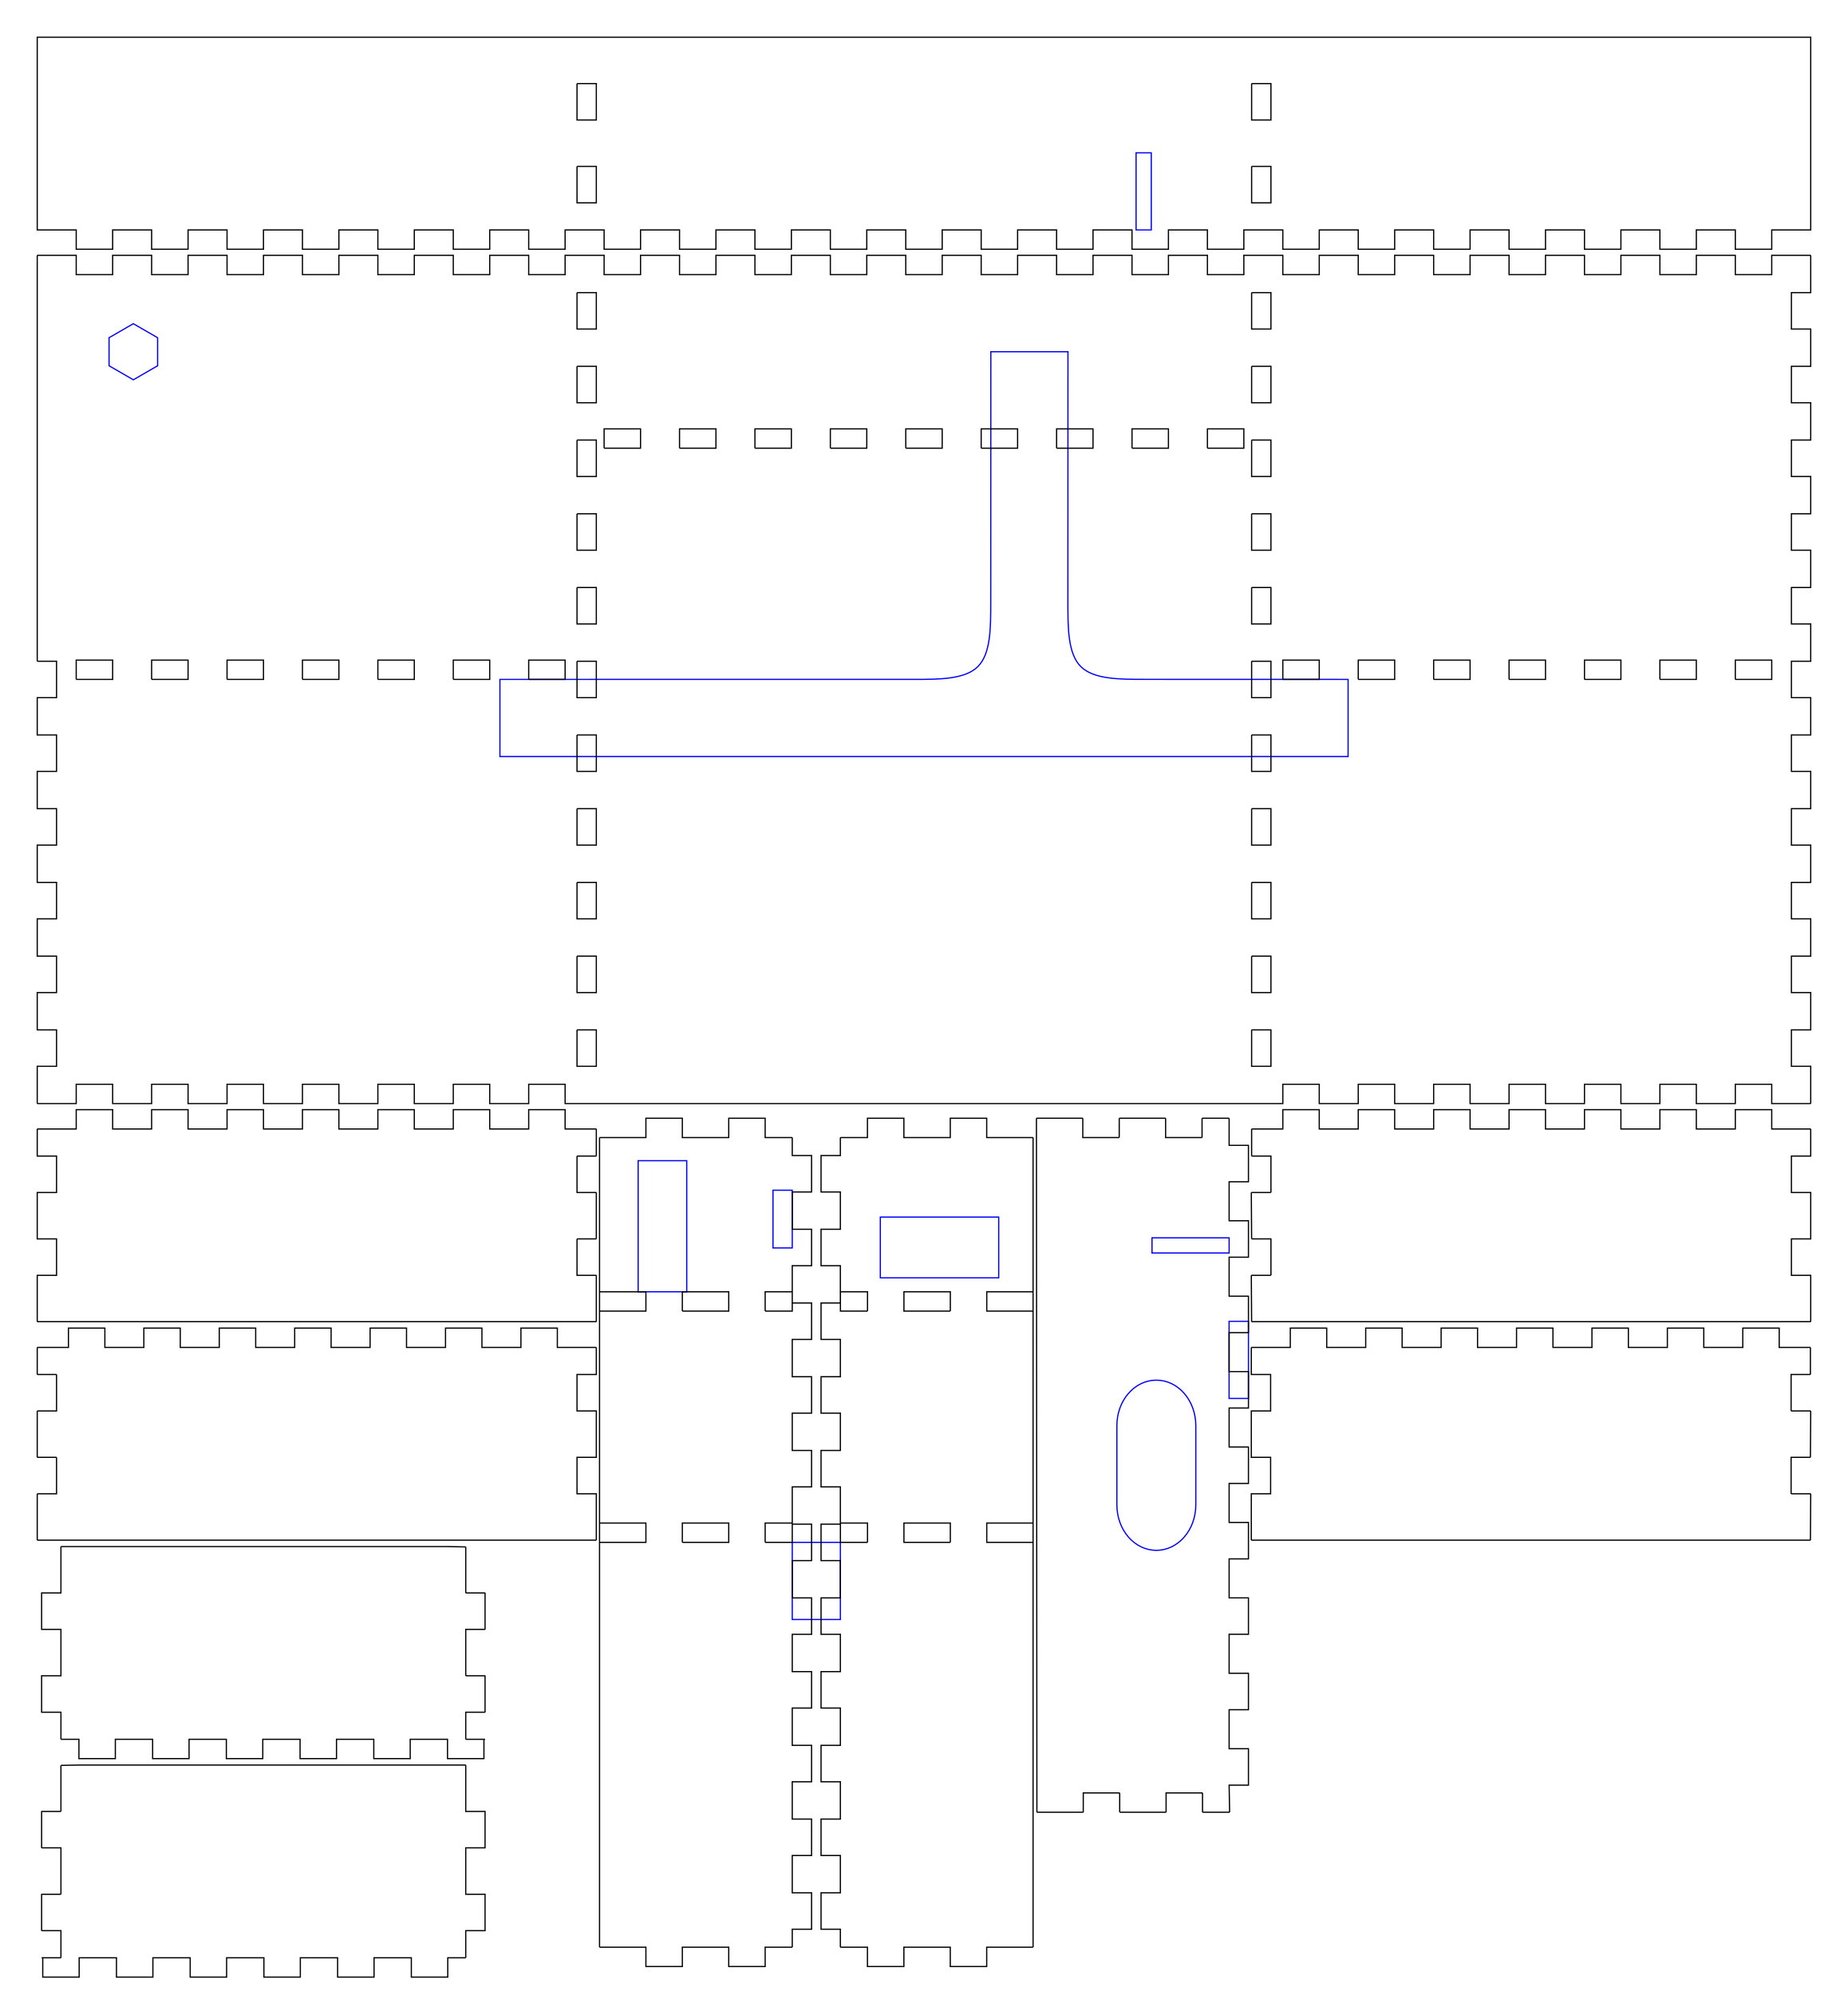
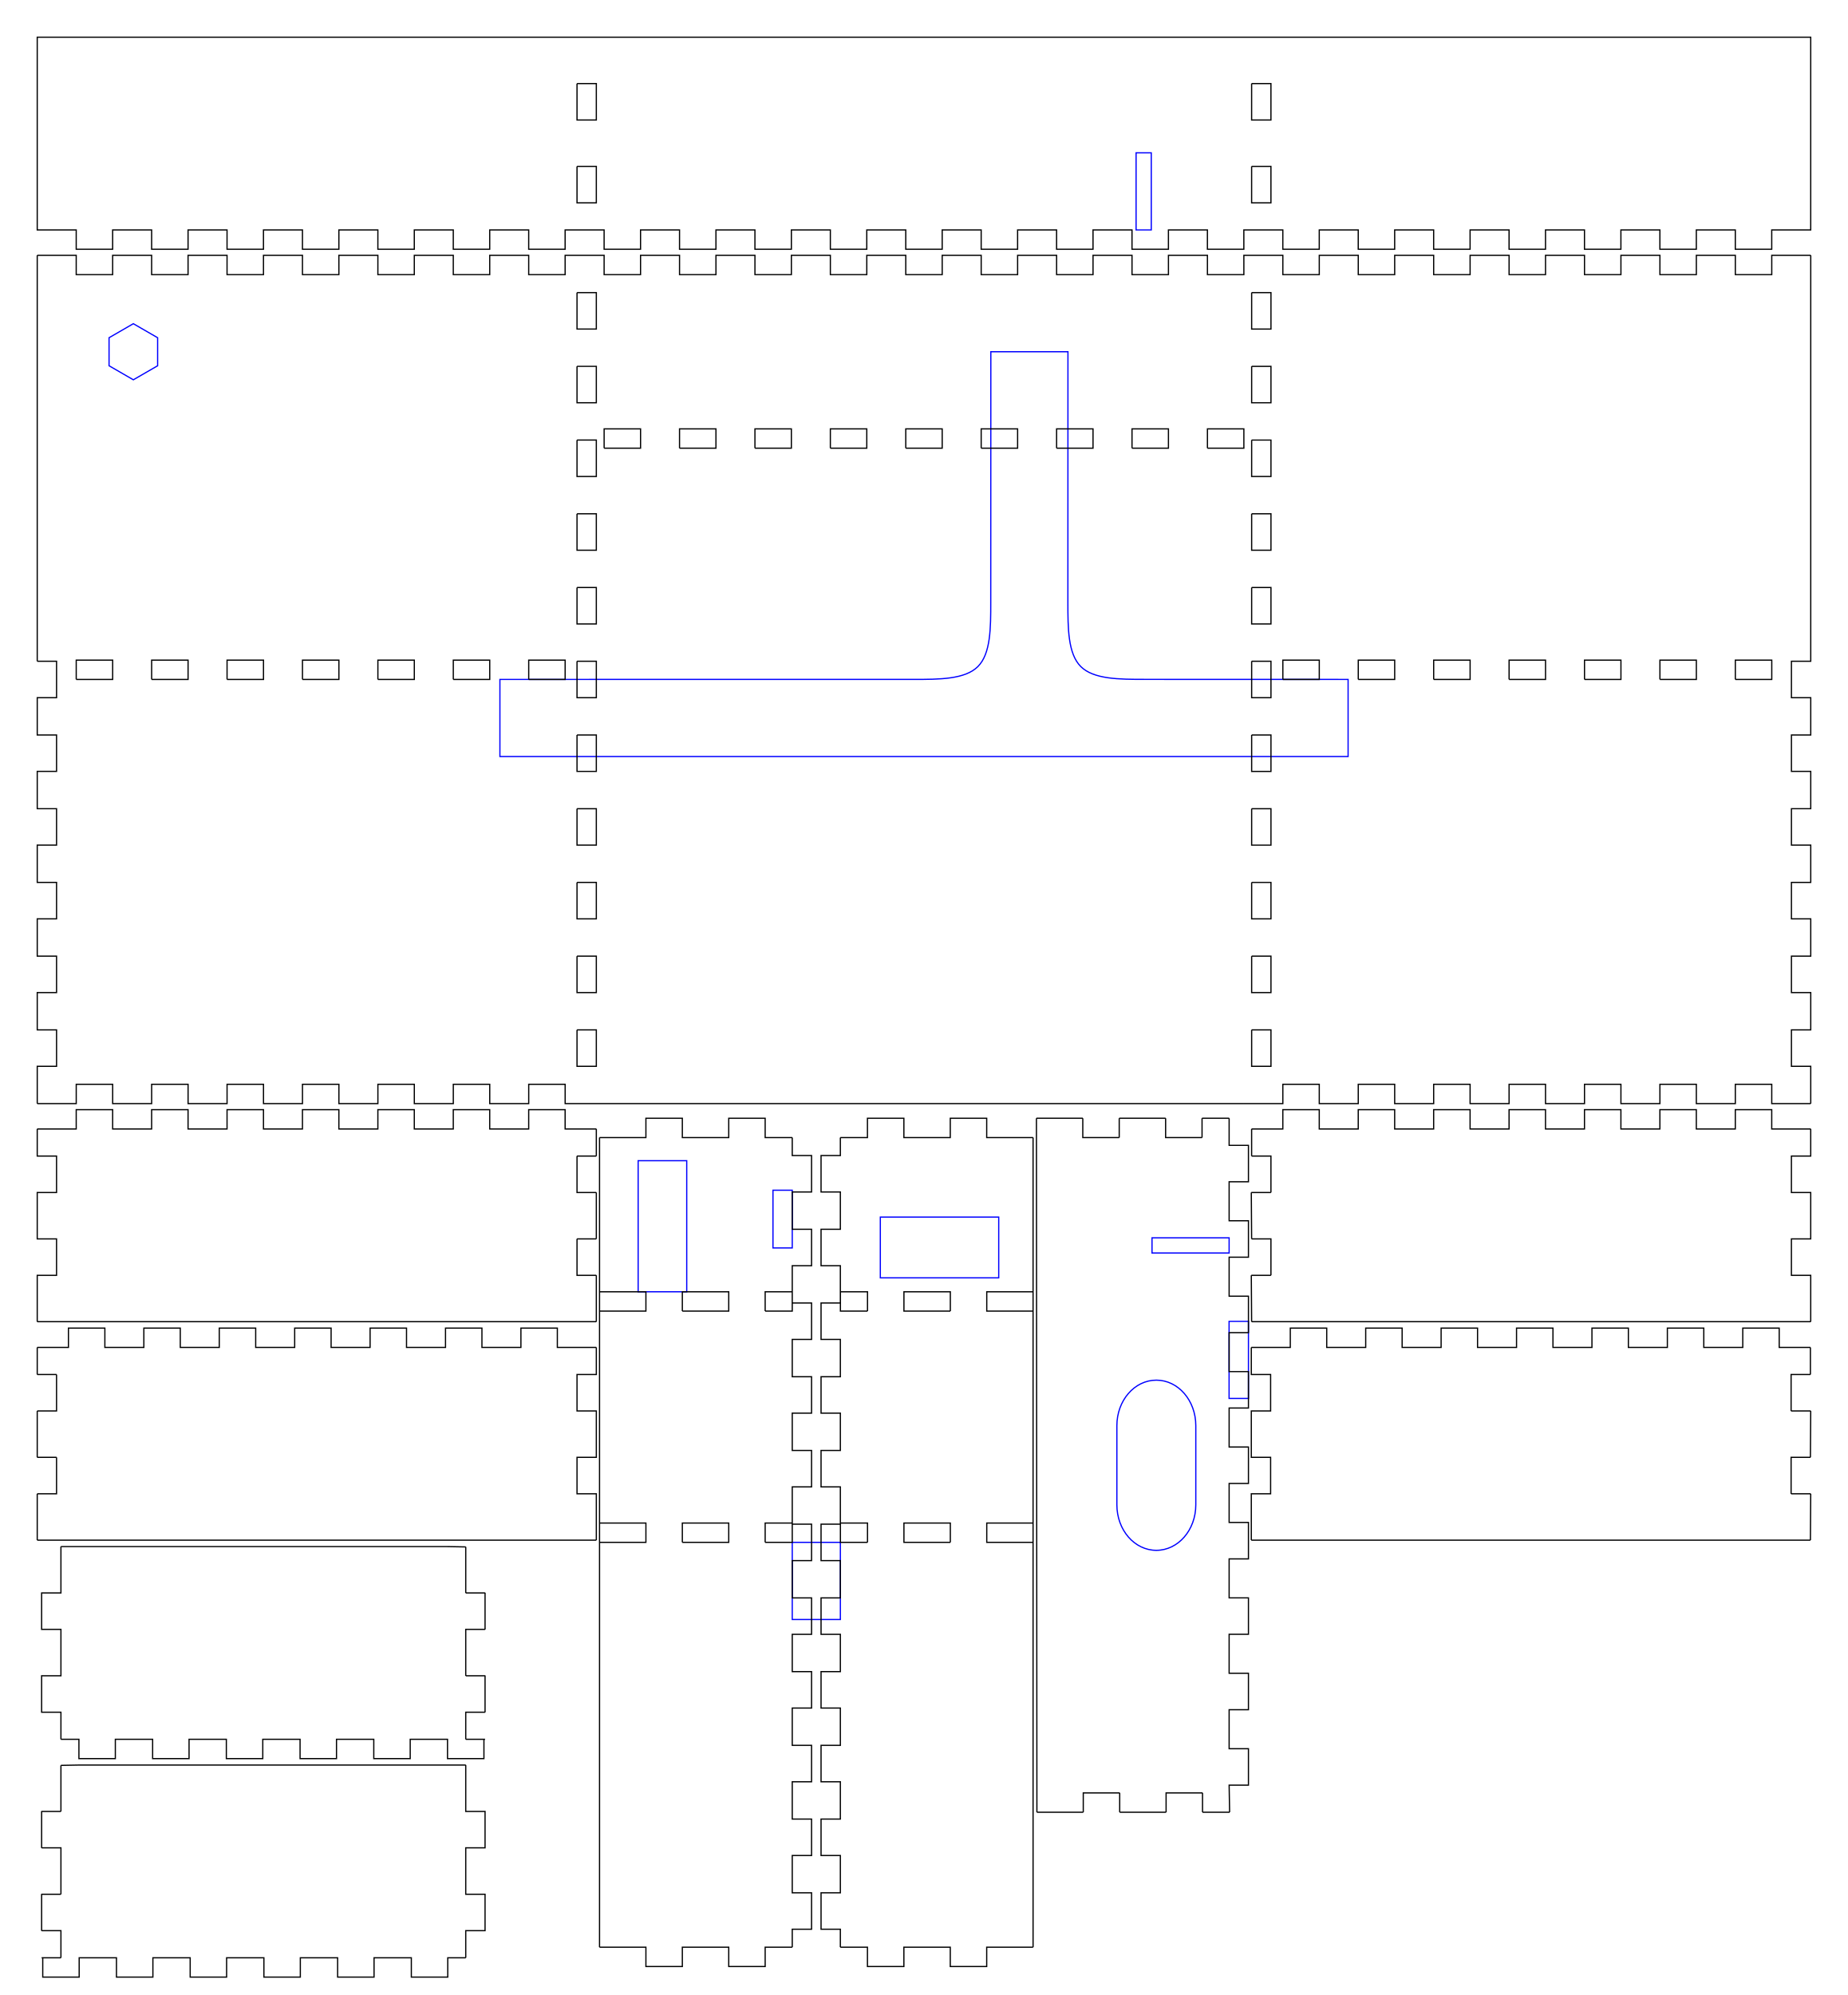
<svg xmlns="http://www.w3.org/2000/svg" id="svg8" version="1.1" viewBox="0 0 304.359 328.554" height="328.554mm" width="304.359mm">
  <defs id="defs2">
    </defs>
  <g id="layer3" style="display:inline">
    <path transform="translate(-30.79271,5.122242)" style="display:inline;fill:none;fill-rule:evenodd;stroke:#0000ff;stroke-width:0.2;stroke-linecap:butt;stroke-linejoin:miter;stroke-miterlimit:4;stroke-dasharray:none;stroke-opacity:1" d="M 219.377,106.761 C 215.144,106.761 210.911,106.761 208.794,104.645 206.677,102.528 206.677,98.294 206.677,94.061 M 193.973,94.068 C 193.973,98.302 193.973,102.534 191.856,104.651 189.739,106.768 185.506,106.768 181.273,106.768 M 206.677,94.061 C 206.677,94.061 206.687,52.805 206.687,52.805 206.687,52.805 193.987,52.805 193.987,52.805 193.987,52.805 193.973,94.068 193.973,94.068 M 181.273,106.768 C 181.273,106.768 113.13,106.77 113.13,106.77 113.13,106.77 113.13,119.47 113.13,119.47 113.13,119.47 252.83,119.47 252.83,119.47 252.83,119.47 252.83,106.77 252.83,106.77 252.83,106.77 219.378,106.761 219.378,106.761" id="path10003-0" />
    <path style="display:inline;opacity:1;fill:none;fill-opacity:1;stroke:#0000ff;stroke-width:0.2;stroke-linecap:round;stroke-miterlimit:4;stroke-dasharray:none;stroke-opacity:1" d="M 130.487,254.008 H 138.412 V 266.708 H 130.487 Z" id="rect10025" />
    <path style="display:inline;opacity:1;fill:none;fill-opacity:1;stroke:#0000ff;stroke-width:0.2;stroke-linecap:round;stroke-miterlimit:4;stroke-dasharray:none;stroke-opacity:1" d="M 189.617,25.167 V 37.867 H 187.117 V 25.167 Z" id="rect10092-0" />
    <path style="display:inline;opacity:1;fill:none;fill-opacity:1;stroke:#0000ff;stroke-width:0.2;stroke-linecap:round;stroke-miterlimit:4;stroke-dasharray:none;stroke-opacity:1" d="M 105.106,191.153 H 113.106 V 212.743 H 105.106 Z" id="rect10133-4" />
    <path style="display:inline;opacity:1;fill:none;fill-opacity:1;stroke:#0000ff;stroke-width:0.2;stroke-linecap:round;stroke-miterlimit:4;stroke-dasharray:none;stroke-opacity:1" d="M 127.312,196.018 H 130.487 V 205.518 H 127.312 Z" id="rect10160-1" />
    <path style="display:inline;opacity:1;fill:none;fill-opacity:1;stroke:#0000ff;stroke-width:0.2;stroke-linecap:round;stroke-miterlimit:4;stroke-dasharray:none;stroke-opacity:1" d="M 164.493,200.443 H 144.993 V 210.443 H 164.493 Z" id="rect10179" />
    <path style="display:inline;opacity:1;fill:none;fill-opacity:1;stroke:#0000ff;stroke-width:0.2;stroke-linecap:round;stroke-miterlimit:4;stroke-dasharray:none;stroke-opacity:1" d="M 25.961,60.237 21.961,62.547 17.961,60.237 17.961,55.619 21.961,53.309 25.961,55.619 Z" id="path10184" />
    <path transform="translate(-30.79271,5.122242)" style="display:inline;opacity:1;fill:none;fill-opacity:1;stroke:#0000ff;stroke-width:0.2;stroke-linecap:round;stroke-miterlimit:4;stroke-dasharray:none;stroke-opacity:1" d="M 233.227,212.486 H 236.416 V 225.186 H 233.227 Z" id="rect10082" />
    <path transform="translate(-30.79271,5.122242)" style="display:inline;opacity:1;fill:none;fill-opacity:1;stroke:#0000ff;stroke-width:0.2;stroke-linecap:round;stroke-miterlimit:4;stroke-dasharray:none;stroke-opacity:1" d="M 221.246,222.173 C 224.847,222.173 227.746,225.518 227.746,229.673 V 242.699 C 227.746,246.854 224.847,250.199 221.246,250.199 217.645,250.199 214.746,246.854 214.746,242.699 V 229.673 C 214.746,225.518 217.645,222.173 221.246,222.173 Z" id="rect10085" />
    <path transform="translate(-30.79271,5.122242)" style="display:inline;opacity:1;fill:none;fill-opacity:1;stroke:#0000ff;stroke-width:0.2;stroke-linecap:round;stroke-miterlimit:4;stroke-dasharray:none;stroke-opacity:1" d="M 220.534,198.734 H 233.234 V 201.234 H 220.534 Z" id="rect10092" />
  </g>
  <g id="layer1" transform="translate(-30.79271,5.122242)" style="display:inline">
    <path transform="translate(1.25e-6)" id="path10465" style="display:inline;fill:none;stroke:#000000;stroke-width:0.2;stroke-miterlimit:4;stroke-dasharray:none" d="M 233.314,293.331 233.236,288.87 H 236.416 V 282.87 H 233.236 V 276.449 H 236.416 V 270.449 H 233.236 V 264.028 H 236.416 V 258.028 H 233.236 V 251.607 H 236.416 V 245.607 H 233.236 V 239.187 H 236.416 V 233.186 H 233.236 V 226.766 H 236.416 V 220.765 H 233.236 V 214.345 H 236.416 V 208.345 H 233.236 V 201.924 H 236.416 V 195.924 H 233.236 V 189.503 H 236.416 V 183.503 H 233.236 L 233.236,179.041 M 201.496,179.041 201.574,293.331 M 228.774,182.221 H 222.774 V 179.041 M 215.133,179.041 V 182.221 M 215.133,182.221 H 209.133 V 179.041 M 233.236,179.041 C 231.749,179.041 230.262,179.041 228.774,179.041 M 222.774,179.041 C 220.227,179.041 217.68,179.041 215.133,179.041 M 228.774,182.221 C 228.775,181.161 228.775,180.101 228.774,179.041 M 209.133,179.041 C 206.587,179.041 204.042,179.041 201.496,179.041 M 228.853,290.151 H 222.853 V 293.331 M 215.211,293.331 V 290.151 M 215.211,290.151 H 209.211 V 293.331 M 233.314,293.331 C 231.827,293.332 230.34,293.332 228.853,293.331 M 222.853,293.331 C 220.306,293.332 217.759,293.332 215.211,293.331 M 228.853,290.151 C 228.853,291.212 228.853,292.272 228.853,293.331 M 209.211,293.331 C 206.666,293.332 204.12,293.332 201.574,293.331" />
    <path transform="translate(1.25e-6)" id="path10443" style="display:inline;fill:none;stroke:#000000;stroke-width:0.2;stroke-miterlimit:4;stroke-dasharray:none" d="M 37.648,317.3 H 40.828 M 40.828,317.3 V 312.838 H 37.648 M 37.648,306.838 H 40.828 M 40.828,306.838 V 299.197 H 37.648 M 37.648,293.197 H 40.828 M 40.828,293.197 V 285.617 M 40.828,285.617 43.833,285.56 V 285.56 H 49.975 V 285.56 H 55.975 V 285.56 H 62.116 V 285.56 H 68.116 V 285.56 H 74.258 V 285.56 H 80.258 V 285.56 H 86.4 V 285.56 H 92.4 V 285.56 H 98.541 V 285.56 H 104.541 V 285.56 H 107.503 M 107.503,285.56 V 293.197 H 110.683 V 299.197 H 107.503 V 306.838 H 110.683 V 312.838 H 107.503 V 317.3 M 107.503,317.3 H 104.541 V 320.48 H 98.541 V 317.3 H 92.4 V 320.48 H 86.4 V 317.3 H 80.258 V 320.48 H 74.258 V 317.3 H 68.116 V 320.48 H 62.116 V 317.3 H 55.975 V 320.48 H 49.975 V 317.3 H 43.833 V 320.48 H 37.833 V 317.3 H 37.648 M 37.648,299.226 37.648,293.145 M 37.648,312.857 37.648,306.776" />
    <path id="path10421" style="display:inline;fill:none;stroke:#000000;stroke-width:0.2;stroke-miterlimit:4;stroke-dasharray:none" d="M 110.683,281.322 H 107.503 M 107.503,281.322 V 276.86 H 110.683 M 110.683,270.86 H 107.503 M 107.503,270.86 V 263.218 H 110.683 M 110.683,257.218 H 107.503 M 107.503,257.218 V 249.638 M 107.503,249.638 104.498,249.582 V 249.582 H 98.356 V 249.582 H 92.356 V 249.582 H 86.215 V 249.582 H 80.215 V 249.582 H 74.073 V 249.582 H 68.073 V 249.582 H 61.931 V 249.582 H 55.931 V 249.582 H 49.79 V 249.582 H 43.79 V 249.582 H 40.828 M 40.828,249.582 V 257.218 H 37.648 V 263.218 H 40.828 V 270.86 H 37.648 V 276.86 H 40.828 V 281.322 M 40.828,281.322 H 43.79 V 284.502 H 49.79 V 281.322 H 55.931 V 284.502 H 61.931 V 281.322 H 68.073 V 284.502 H 74.073 V 281.322 H 80.215 V 284.502 H 86.215 V 281.322 H 92.356 V 284.502 H 98.356 V 281.322 H 104.498 V 284.502 H 110.498 V 281.322 H 110.683 M 110.683,263.247 110.683,257.167 M 110.683,276.878 110.683,270.798" />
    <path id="path10381" style="display:inline;fill:none;stroke:#000000;stroke-width:0.2;stroke-miterlimit:4;stroke-dasharray:none" d="M 129.01,216.783 H 122.589 V 213.603 H 116.589 V 216.783 H 110.169 V 213.603 H 104.169 V 216.783 H 97.748 V 213.603 H 91.748 V 216.783 H 85.327 V 213.603 H 79.327 V 216.783 H 72.906 V 213.603 H 66.906 V 216.783 H 60.485 V 213.603 H 54.485 V 216.783 H 48.064 V 213.603 H 42.064 V 216.783 H 36.925 M 36.925,248.523 H 42.064 V 248.523 H 48.064 V 248.523 H 54.485 V 248.523 H 60.485 V 248.523 H 66.906 V 248.523 H 72.906 V 248.523 H 79.327 V 248.523 H 85.327 V 248.523 H 91.748 V 248.523 H 97.748 V 248.523 H 104.169 V 248.523 H 110.169 V 248.523 H 116.589 V 248.523 H 122.589 V 248.523 H 129.01 M 129.01,245.348 V 240.887 H 125.83 V 234.887 H 129.01 V 227.245 H 125.83 V 221.245 H 129.01 V 216.783 M 40.105,221.245 V 227.245 H 36.925 M 36.925,234.887 H 40.105 M 40.105,234.887 V 240.887 H 36.925 M 36.925,216.783 C 36.925,218.27 36.925,219.757 36.925,221.245 M 36.925,227.245 C 36.925,229.792 36.925,232.339 36.925,234.887 M 129.01,240.887 C 129.01,243.432 129.01,245.978 129.01,248.523 M 40.105,221.245 C 39.045,221.245 37.985,221.245 36.925,221.245 M 36.925,240.887 C 36.925,243.432 36.925,245.978 36.925,248.523" />
    <path id="path10379" style="display:inline;fill:none;stroke:#000000;stroke-width:0.2;stroke-miterlimit:4;stroke-dasharray:none" d="M 328.973,216.783 H 323.834 V 213.603 H 317.834 V 216.783 H 311.413 V 213.603 H 305.413 V 216.783 H 298.992 V 213.603 H 292.992 V 216.783 H 286.571 V 213.603 H 280.571 V 216.783 H 274.15 V 213.603 H 268.15 V 216.783 H 261.729 V 213.603 H 255.729 V 216.783 H 249.309 V 213.603 H 243.309 V 216.783 H 236.888 M 236.888,216.783 V 221.245 H 240.068 V 227.245 H 236.888 V 234.887 H 240.068 V 240.887 H 236.888 V 248.523 M 236.888,248.523 H 243.309 V 248.523 H 249.309 V 248.523 H 255.729 V 248.523 H 261.729 V 248.523 H 268.15 V 248.523 H 274.15 V 248.523 H 280.571 V 248.523 H 286.571 V 248.523 H 292.992 V 248.523 H 298.992 V 248.523 H 305.413 V 248.523 H 311.413 V 248.523 H 317.834 V 248.523 H 323.834 V 248.523 H 328.973 M 325.793,227.245 V 221.245 H 328.973 M 325.793,240.887 V 234.887 H 328.973 M 328.973,221.245 C 328.973,219.757 328.973,218.27 328.973,216.783 M 328.973,248.523 C 328.99,245.978 329.007,243.432 329.025,240.887 M 325.793,240.887 C 326.87,240.886 327.947,240.886 329.025,240.887 M 328.973,234.887 C 328.99,232.339 329.007,229.792 329.025,227.245 M 325.793,227.245 C 326.87,227.245 327.947,227.245 329.025,227.245" />
    <path transform="translate(1.25e-6)" id="path10359" style="display:inline;fill:none;stroke:#000000;stroke-width:0.2;stroke-miterlimit:4;stroke-dasharray:none" d="M 129.539,182.221 H 137.176 V 179.041 H 143.176 V 182.221 H 150.818 V 179.041 H 156.818 V 182.221 H 161.279 M 161.279,182.221 V 185.183 H 164.459 V 191.183 H 161.279 V 197.325 H 164.459 V 203.325 H 161.279 V 209.466 H 164.459 V 215.466 H 161.279 V 221.608 H 164.459 V 227.608 H 161.279 V 233.75 H 164.459 V 239.75 H 161.279 V 245.891 H 164.459 V 251.891 H 161.279 V 258.033 H 164.459 V 264.033 H 161.279 V 270.175 H 164.459 V 276.175 H 161.279 V 282.316 H 164.459 V 288.316 H 161.279 V 294.458 H 164.459 V 300.458 H 161.279 V 306.6 H 164.459 V 312.6 H 161.279 V 315.561 M 161.279,315.561 H 156.818 V 318.741 H 150.818 V 315.561 H 143.176 V 318.741 H 137.176 V 315.561 H 129.539 M 129.539,315.561 V 312.6 312.6 306.6 306.6 300.458 300.458 294.458 294.458 288.316 288.316 282.316 282.316 276.175 276.175 270.175 270.175 264.033 264.033 258.033 258.033 251.891 251.891 245.891 245.891 239.75 239.75 233.75 233.75 227.608 227.608 221.608 221.608 215.466 215.466 209.466 209.466 203.325 203.325 197.325 197.325 191.183 191.183 185.183 185.183 182.221 M 129.549,210.801 H 137.176 V 207.621 H 129.549 M 143.176,210.801 H 150.818 V 207.621 H 143.176 V 210.801 M 156.818,210.801 H 161.279 V 207.621 H 156.818 V 210.801 M 129.549,248.886 H 137.176 V 245.706 H 129.549 M 143.176,248.886 H 150.818 V 245.706 H 143.176 V 248.886 M 156.818,248.886 H 161.279 V 245.706 H 156.818 V 248.886" />
    <path id="path10351" style="display:inline;fill:none;stroke:#000000;stroke-width:0.2;stroke-miterlimit:4;stroke-dasharray:none" d="M 200.943,182.221 H 193.306 V 179.041 H 187.306 V 182.221 H 179.665 V 179.041 H 173.665 V 182.221 H 169.203 M 169.203,182.221 V 185.183 H 166.023 V 191.183 H 169.203 V 197.325 H 166.023 V 203.325 H 169.203 V 209.466 H 166.023 V 215.466 H 169.203 V 221.608 H 166.023 V 227.608 H 169.203 V 233.75 H 166.023 V 239.75 H 169.203 V 245.891 H 166.023 V 251.891 H 169.203 V 258.033 H 166.023 V 264.033 H 169.203 V 270.175 H 166.023 V 276.175 H 169.203 V 282.316 H 166.023 V 288.316 H 169.203 V 294.458 H 166.023 V 300.458 H 169.203 V 306.6 H 166.023 V 312.6 H 169.203 V 315.561 M 169.203,315.561 H 173.665 V 318.741 H 179.665 V 315.561 H 187.306 V 318.741 H 193.306 V 315.561 H 200.943 M 200.943,315.561 V 312.6 312.6 306.6 306.6 300.458 300.458 294.458 294.458 288.316 288.316 282.316 282.316 276.175 276.175 270.175 270.175 264.033 264.033 258.033 258.033 251.891 251.891 245.891 245.891 239.75 239.75 233.75 233.75 227.608 227.608 221.608 221.608 215.466 215.466 209.466 209.466 203.325 203.325 197.325 197.325 191.183 191.183 185.183 185.183 182.221 M 200.943,210.801 H 193.316 V 207.621 H 200.943 M 187.316,210.801 H 179.674 V 207.621 H 187.316 V 210.801 M 173.674,210.801 H 169.212 V 207.621 H 173.674 V 210.801 M 200.943,248.886 H 193.316 V 245.706 H 200.943 M 187.316,248.886 H 179.674 V 245.706 H 187.316 V 248.886 M 173.674,248.886 H 169.212 V 245.706 H 173.674 V 248.886" />
    <path transform="translate(1.25e-6)" id="path10311" style="display:inline;fill:none;stroke:#000000;stroke-width:0.2;stroke-miterlimit:4;stroke-dasharray:none" d="M 36.925,180.805 H 43.346 V 177.625 H 49.346 V 180.805 H 55.767 V 177.625 H 61.767 V 180.805 H 68.188 V 177.625 H 74.188 V 180.805 H 80.608 V 177.625 H 86.608 V 180.805 H 93.029 V 177.625 H 99.029 V 180.805 H 105.45 V 177.625 H 111.45 V 180.805 H 117.871 V 177.625 H 123.871 V 180.805 H 129.01 M 129.01,212.545 H 123.871 V 212.545 H 117.871 V 212.545 H 111.45 V 212.545 H 105.45 V 212.545 H 99.029 V 212.545 H 93.029 V 212.545 H 86.608 V 212.545 H 80.608 V 212.545 H 74.188 V 212.545 H 68.188 V 212.545 H 61.767 V 212.545 H 55.767 V 212.545 H 49.346 V 212.545 H 43.346 V 212.545 H 36.925 M 36.925,209.37 V 204.908 H 40.105 V 198.908 H 36.925 V 191.267 H 40.105 V 185.267 H 36.925 V 180.805 M 125.83,185.267 V 191.267 H 129.01 M 129.01,198.908 H 125.83 M 125.83,198.908 V 204.908 H 129.01 M 129.01,180.805 C 129.01,182.292 129.01,183.779 129.01,185.267 M 129.01,191.267 C 129.01,193.814 129.01,196.361 129.01,198.908 M 125.83,185.267 C 126.89,185.266 127.95,185.266 129.01,185.267 M 129.01,204.908 C 129.01,207.454 129.01,209.999 129.01,212.545 M 36.925,204.908 C 36.925,207.454 36.925,209.999 36.925,212.545" />
    <path transform="translate(1.25e-6)" id="path10309" style="display:inline;fill:none;stroke:#000000;stroke-width:0.2;stroke-miterlimit:4;stroke-dasharray:none" d="M 236.94,180.805 H 242.079 V 177.625 H 248.079 V 180.805 H 254.5 V 177.625 H 260.5 V 180.805 H 266.921 V 177.625 H 272.921 V 180.805 H 279.342 V 177.625 H 285.342 V 180.805 H 291.762 V 177.625 H 297.762 V 180.805 H 304.183 V 177.625 H 310.183 V 180.805 H 316.604 V 177.625 H 322.604 V 180.805 H 329.025 M 329.025,180.805 V 185.267 H 325.845 V 191.267 H 329.025 V 198.908 H 325.845 V 204.908 H 329.025 V 212.545 M 329.025,212.545 H 322.604 V 212.545 H 316.604 V 212.545 H 310.183 V 212.545 H 304.183 V 212.545 H 297.762 V 212.545 H 291.762 V 212.545 H 285.342 V 212.545 H 279.342 V 212.545 H 272.921 V 212.545 H 266.921 V 212.545 H 260.5 V 212.545 H 254.5 V 212.545 H 248.079 V 212.545 H 242.079 V 212.545 H 236.94 M 240.12,191.267 V 185.267 H 236.94 M 240.12,204.908 V 198.908 H 236.94 M 236.94,185.267 C 236.94,183.779 236.94,182.292 236.94,180.805 M 236.94,212.545 C 236.923,209.999 236.906,207.454 236.888,204.908 M 240.12,204.908 C 239.043,204.908 237.965,204.908 236.888,204.908 M 236.94,198.908 C 236.923,196.361 236.906,193.814 236.888,191.267 M 240.12,191.267 C 239.043,191.266 237.965,191.266 236.888,191.267" />
    <path transform="translate(1.25e-6)" id="path10273" style="display:inline;fill:none;stroke:#000000;stroke-width:0.2;stroke-miterlimit:4;stroke-dasharray:none" d="M 236.94,8.642 V 14.642 H 240.12 V 8.642 H 236.94 M 236.94,22.283 V 28.283 H 240.12 V 22.283 H 236.94 M 125.83,8.642 V 14.642 H 129.01 V 8.642 H 125.83 M 125.83,22.283 V 28.283 H 129.01 V 22.283 H 125.83 M 36.925,1.005 V 4.18 32.745 H 43.346 V 35.925 H 49.346 V 32.745 H 55.767 V 35.925 H 61.767 V 32.745 H 68.187 V 35.925 H 74.187 V 32.745 H 80.608 V 35.925 H 86.608 V 32.745 H 93.029 V 35.925 H 99.029 V 32.745 H 105.45 V 35.925 H 111.45 V 32.745 H 117.871 V 35.925 H 123.871 V 32.745 H 130.292 V 35.925 H 136.292 V 32.745 H 142.713 V 35.925 H 148.713 V 32.745 H 155.133 V 35.925 H 161.134 V 32.745 H 167.554 V 35.925 H 173.554 V 32.745 H 179.975 V 35.925 H 185.975 V 32.745 H 192.396 V 35.925 H 198.396 V 32.745 H 204.817 V 35.925 H 210.817 V 32.745 H 217.238 V 35.925 H 223.237 V 32.745 H 229.658 V 35.925 H 235.658 V 32.745 H 242.079 V 35.925 H 248.079 V 32.745 H 254.5 V 35.925 H 260.5 V 32.745 H 266.921 V 35.925 H 272.921 V 32.745 H 279.342 V 35.925 H 285.342 V 32.745 H 291.762 V 35.925 H 297.762 V 32.745 H 304.183 V 35.925 H 310.183 V 32.745 H 316.604 V 35.925 H 322.604 V 32.745 H 329.025 V 4.18 1.005 Z" />
-     <path transform="translate(1.25e-6)" id="path8098-8-12-3-3-4-2-5" style="display:inline;fill:none;stroke:#000000;stroke-width:0.2;stroke-miterlimit:4;stroke-dasharray:none" d="M 142.713,68.685 H 148.713 V 65.505 H 142.713 V 68.685 M 155.133,68.685 H 161.133 V 65.505 H 155.133 V 68.685 M 167.554,68.685 H 173.554 V 65.505 H 167.554 V 68.685 M 179.975,68.685 H 185.975 V 65.505 H 179.975 V 68.685 M 192.396,68.685 H 198.396 V 65.505 H 192.396 V 68.685 M 204.817,68.685 H 210.817 V 65.505 H 204.817 V 68.685 M 217.238,68.685 H 223.238 V 65.505 H 217.238 V 68.685 M 36.925,36.925 H 43.346 V 40.105 H 49.346 V 36.925 H 55.767 V 40.105 H 61.767 V 36.925 H 68.188 V 40.105 H 74.188 V 36.925 H 80.608 V 40.105 H 86.608 V 36.925 H 93.029 V 40.105 H 99.029 V 36.925 H 105.45 V 40.105 H 111.45 V 36.925 H 117.871 V 40.105 H 123.871 V 36.925 H 130.292 V 40.105 H 136.292 V 36.925 H 142.713 V 40.105 H 148.713 V 36.925 H 155.133 V 40.105 H 161.133 V 36.925 H 167.554 V 40.105 H 173.554 V 36.925 H 179.975 V 40.105 H 185.975 V 36.925 H 192.396 V 40.105 H 198.396 V 36.925 H 204.817 V 40.105 H 210.817 V 36.925 H 217.238 V 40.105 H 223.238 V 36.925 H 229.658 V 40.105 H 235.658 V 36.925 H 242.079 V 40.105 H 248.079 V 36.925 H 254.5 V 40.105 H 260.5 V 36.925 H 266.921 V 40.105 H 272.921 V 36.925 H 279.342 V 40.105 H 285.342 V 36.925 H 291.762 V 40.105 H 297.762 V 36.925 H 304.183 V 40.105 H 310.183 V 36.925 H 316.604 V 40.105 H 322.604 V 36.925 H 329.025 M 329.025,36.925 V 43.067 H 325.845 V 49.067 H 329.025 V 55.208 H 325.845 V 61.208 H 329.025 V 67.35 H 325.845 V 73.35 H 329.025 V 79.492 H 325.845 V 85.492 H 329.025 V 91.633 H 325.845 V 97.633 H 329.025 V 103.775 H 325.845 V 109.775 H 329.025 V 115.917 H 325.845 V 121.917 H 329.025 V 128.058 H 325.845 V 134.058 H 329.025 V 140.2 H 325.845 V 146.2 H 329.025 V 152.342 H 325.845 V 158.342 H 329.025 V 164.483 H 325.845 V 170.483 H 329.025 V 176.625 M 130.292,176.625 H 123.871 V 173.445 H 117.871 V 176.625 H 111.45 V 173.445 H 105.45 V 176.625 H 99.029 V 173.445 H 93.029 V 176.625 H 86.608 V 173.445 H 80.608 V 176.625 H 74.188 V 173.445 H 68.188 V 176.625 H 61.767 V 173.445 H 55.767 V 176.625 H 49.346 V 173.445 H 43.346 V 176.625 H 36.925 M 329.025,176.625 H 322.604 V 173.445 H 316.604 V 176.625 H 310.183 V 173.445 H 304.183 V 176.625 H 297.762 V 173.445 H 291.762 V 176.625 H 285.342 V 173.445 H 279.342 V 176.625 H 272.921 V 173.445 H 266.921 V 176.625 H 260.5 V 173.445 H 254.5 V 176.625 H 248.079 V 173.445 H 242.079 V 176.625 H 235.658 M 36.925,176.625 V 170.483 H 40.105 V 164.483 H 36.925 V 158.342 H 40.105 V 152.342 H 36.925 V 146.2 H 40.105 V 140.2 H 36.925 V 134.058 H 40.105 V 128.058 H 36.925 V 121.917 H 40.105 V 115.917 H 36.925 V 109.775 H 40.105 V 103.775 H 36.925 M 43.346,106.77 H 49.346 V 103.59 H 43.346 V 106.77 M 55.767,106.77 H 61.767 V 103.59 H 55.767 V 106.77 M 68.188,106.77 H 74.188 V 103.59 H 68.188 V 106.77 M 80.608,106.77 H 86.608 V 103.59 H 80.608 V 106.77 M 93.029,106.77 H 99.029 V 103.59 H 93.029 V 106.77 M 105.45,106.77 H 111.45 V 103.59 H 105.45 V 106.77 M 117.871,106.77 H 123.871 V 103.59 H 117.871 V 106.77 M 130.292,68.685 H 136.292 V 65.505 H 130.292 V 68.685 M 229.658,68.685 H 235.658 V 65.505 H 229.658 V 68.685 M 242.079,106.77 H 248.079 V 103.59 H 242.079 V 106.77 M 254.5,106.77 H 260.5 V 103.59 H 254.5 V 106.77 M 266.921,106.77 H 272.921 V 103.59 H 266.921 V 106.77 M 279.342,106.77 H 285.342 V 103.59 H 279.342 V 106.77 M 291.762,106.77 H 297.762 V 103.59 H 291.762 V 106.77 M 304.183,106.77 H 310.183 V 103.59 H 304.183 V 106.77 M 316.604,106.77 H 322.604 V 103.59 H 316.604 V 106.77 M 236.94,43.067 V 49.067 H 240.12 V 43.067 H 236.94 M 236.94,55.208 V 61.208 H 240.12 V 55.208 H 236.94 M 236.94,67.35 V 73.35 H 240.12 V 67.35 H 236.94 M 236.94,79.492 V 85.492 H 240.12 V 79.492 H 236.94 M 236.94,91.633 V 97.633 H 240.12 V 91.633 H 236.94 M 236.94,103.775 V 109.775 H 240.12 V 103.775 H 236.94 M 236.94,115.917 V 121.917 H 240.12 V 115.917 H 236.94 M 236.94,128.058 V 134.058 H 240.12 V 128.058 H 236.94 M 236.94,140.2 V 146.2 H 240.12 V 140.2 H 236.94 M 236.94,152.342 V 158.342 H 240.12 V 152.342 H 236.94 M 236.94,164.483 V 170.483 H 240.12 V 164.483 H 236.94 M 125.83,43.067 V 49.067 H 129.01 V 43.067 H 125.83 M 125.83,55.208 V 61.208 H 129.01 V 55.208 H 125.83 M 125.83,67.35 V 73.35 H 129.01 V 67.35 H 125.83 M 125.83,79.492 V 85.492 H 129.01 V 79.492 H 125.83 M 125.83,91.633 V 97.633 H 129.01 V 91.633 H 125.83 M 125.83,103.775 V 109.775 H 129.01 V 103.775 H 125.83 M 125.83,115.917 V 121.917 H 129.01 V 115.917 H 125.83 M 125.83,128.058 V 134.058 H 129.01 V 128.058 H 125.83 M 125.83,140.2 V 146.2 H 129.01 V 140.2 H 125.83 M 125.83,152.342 V 158.342 H 129.01 V 152.342 H 125.83 M 125.83,164.483 V 170.483 H 129.01 V 164.483 H 125.83 M 130.292,176.625 C 165.414,176.625 200.536,176.625 235.658,176.625 M 36.925,36.925 C 36.925,59.208 36.925,81.491 36.925,103.775" />
+     <path transform="translate(1.25e-6,0)" id="path8098-8-12-3-3-4-2-5" style="display:inline;fill:none;stroke:#000000;stroke-width:0.2;stroke-miterlimit:4;stroke-dasharray:none" d="m 142.713,68.685 6,0 0,-3.18 -6,0 0,3.18 m 12.421,0 6,0 0,-3.18 -6,0 0,3.18 m 12.421,0 6,0 0,-3.18 -6,0 0,3.18 m 12.421,0 6,0 0,-3.18 -6,0 0,3.18 m 12.421,0 6,0 0,-3.18 -6,0 0,3.18 m 12.421,0 6,0 0,-3.18 -6,0 0,3.18 m 12.421,0 6,0 0,-3.18 -6,0 0,3.18 M 36.925,36.925 l 6.421,0 0,3.18 6,0 0,-3.18 6.421,0 0,3.18 6,0 0,-3.18 6.421,0 0,3.18 6,0 0,-3.18 6.421,0 0,3.18 6,0 0,-3.18 6.421,0 0,3.18 6,0 0,-3.18 6.421,0 0,3.18 6,0 0,-3.18 6.421,0 0,3.18 6,0 0,-3.18 6.421,0 0,3.18 6,0 0,-3.18 6.421,0 0,3.18 6,0 0,-3.18 6.421,0 0,3.18 6,0 0,-3.18 6.421,0 0,3.18 6,0 0,-3.18 6.421,0 0,3.18 6,0 0,-3.18 6.421,0 0,3.18 6,0 0,-3.18 6.421,0 0,3.18 6,0 0,-3.18 6.421,0 0,3.18 6,0 0,-3.18 6.421,0 0,3.18 6,0 0,-3.18 6.421,0 0,3.18 6,0 0,-3.18 6.421,0 0,3.18 6,0 0,-3.18 6.421,0 0,3.18 6,0 0,-3.18 6.421,0 0,3.18 6,0 0,-3.18 6.421,0 0,3.18 6,0 0,-3.18 6.421,0 0,3.18 6,0 0,-3.18 6.421,0 0,3.18 6,0 0,-3.18 6.421,0 m 0,0 0,6.142 0,54.567 0,6.142 -3.18,0 0,6 3.18,0 0,6.142 -3.18,0 0,6 3.18,0 0,6.142 -3.18,0 0,6 3.18,0 0,6.142 -3.18,0 0,6 3.18,0 0,6.142 -3.18,0 0,6 3.18,0 0,6.142 -3.18,0 0,6 3.18,0 0,6.142 m -198.733,0 -6.421,0 0,-3.18 -6,0 0,3.18 -6.421,0 0,-3.18 -6,0 0,3.18 -6.421,0 0,-3.18 -6,0 0,3.18 -6.421,0 0,-3.18 -6,0 0,3.18 -6.421,0 0,-3.18 -6,0 0,3.18 -6.421,0 0,-3.18 -6,0 0,3.18 -6.421,0 0,-3.18 -6,0 0,3.18 -6.421,0 m 292.1,0 -6.421,0 0,-3.18 -6,0 0,3.18 -6.421,0 0,-3.18 -6,0 0,3.18 -6.421,0 0,-3.18 -6,0 0,3.18 -6.421,0 0,-3.18 -6,0 0,3.18 -6.421,0 0,-3.18 -6,0 0,3.18 -6.421,0 0,-3.18 -6,0 0,3.18 -6.421,0 0,-3.18 -6,0 0,3.18 -6.421,0 m -198.733,0 0,-6.142 3.18,0 0,-6 -3.18,0 0,-6.142 3.18,0 0,-6 -3.18,0 0,-6.142 3.18,0 0,-6 -3.18,0 0,-6.142 3.18,0 0,-6 -3.18,0 0,-6.142 3.18,0 0,-6 -3.18,0 0,-6.142 3.18,0 0,-6 -3.18,0 m 6.421,2.995 6,0 0,-3.18 -6,0 0,3.18 m 12.421,0 6,0 0,-3.18 -6,0 0,3.18 m 12.421,0 6,0 0,-3.18 -6,0 0,3.18 m 12.421,0 6,0 0,-3.18 -6,0 0,3.18 m 12.421,0 6,0 0,-3.18 -6,0 0,3.18 m 12.421,0 6,0 0,-3.18 -6,0 0,3.18 m 12.421,0 6,0 0,-3.18 -6,0 0,3.18 m 12.421,-38.085 6,0 0,-3.18 -6,0 0,3.18 m 99.367,0 6,0 0,-3.18 -6,0 0,3.18 m 12.421,38.085 6,0 0,-3.18 -6,0 0,3.18 m 12.421,0 6,0 0,-3.18 -6,0 0,3.18 m 12.421,0 6,0 0,-3.18 -6,0 0,3.18 m 12.421,0 6,0 0,-3.18 -6,0 0,3.18 m 12.421,0 6,0 0,-3.18 -6,0 0,3.18 m 12.421,0 6,0 0,-3.18 -6,0 0,3.18 m 12.421,0 6,0 0,-3.18 -6,0 0,3.18 m -79.664,-63.703 0,6 3.18,0 0,-6 -3.18,0 m 0,12.142 0,6 3.18,0 0,-6 -3.18,0 m 0,12.142 0,6 3.18,0 0,-6 -3.18,0 m 0,12.142 0,6 3.18,0 0,-6 -3.18,0 m 0,12.142 0,6 3.18,0 0,-6 -3.18,0 m 0,12.142 0,6 3.18,0 0,-6 -3.18,0 m 0,12.142 0,6 3.18,0 0,-6 -3.18,0 m 0,12.142 0,6 3.18,0 0,-6 -3.18,0 m 0,12.142 0,6 3.18,0 0,-6 -3.18,0 m 0,12.142 0,6 3.18,0 0,-6 -3.18,0 m 0,12.142 0,6 3.18,0 0,-6 -3.18,0 M 125.83,43.067 l 0,6 3.18,0 0,-6 -3.18,0 m 0,12.142 0,6 3.18,0 0,-6 -3.18,0 m 0,12.142 0,6 3.18,0 0,-6 -3.18,0 m 0,12.142 0,6 3.18,0 0,-6 -3.18,0 m 0,12.142 0,6 3.18,0 0,-6 -3.18,0 m 0,12.142 0,6 3.18,0 0,-6 -3.18,0 m 0,12.142 0,6 3.18,0 0,-6 -3.18,0 m 0,12.142 0,6 3.18,0 0,-6 -3.18,0 m 0,12.142 0,6 3.18,0 0,-6 -3.18,0 m 0,12.142 0,6 3.18,0 0,-6 -3.18,0 m 0,12.142 0,6 3.18,0 0,-6 -3.18,0 m 4.462,12.142 c 35.122,-2.7e-4 70.245,-2.7e-4 105.367,0 M 36.925,36.925 c 2.7e-4,22.283 2.7e-4,44.566 0,66.85" />
  </g>
</svg>
